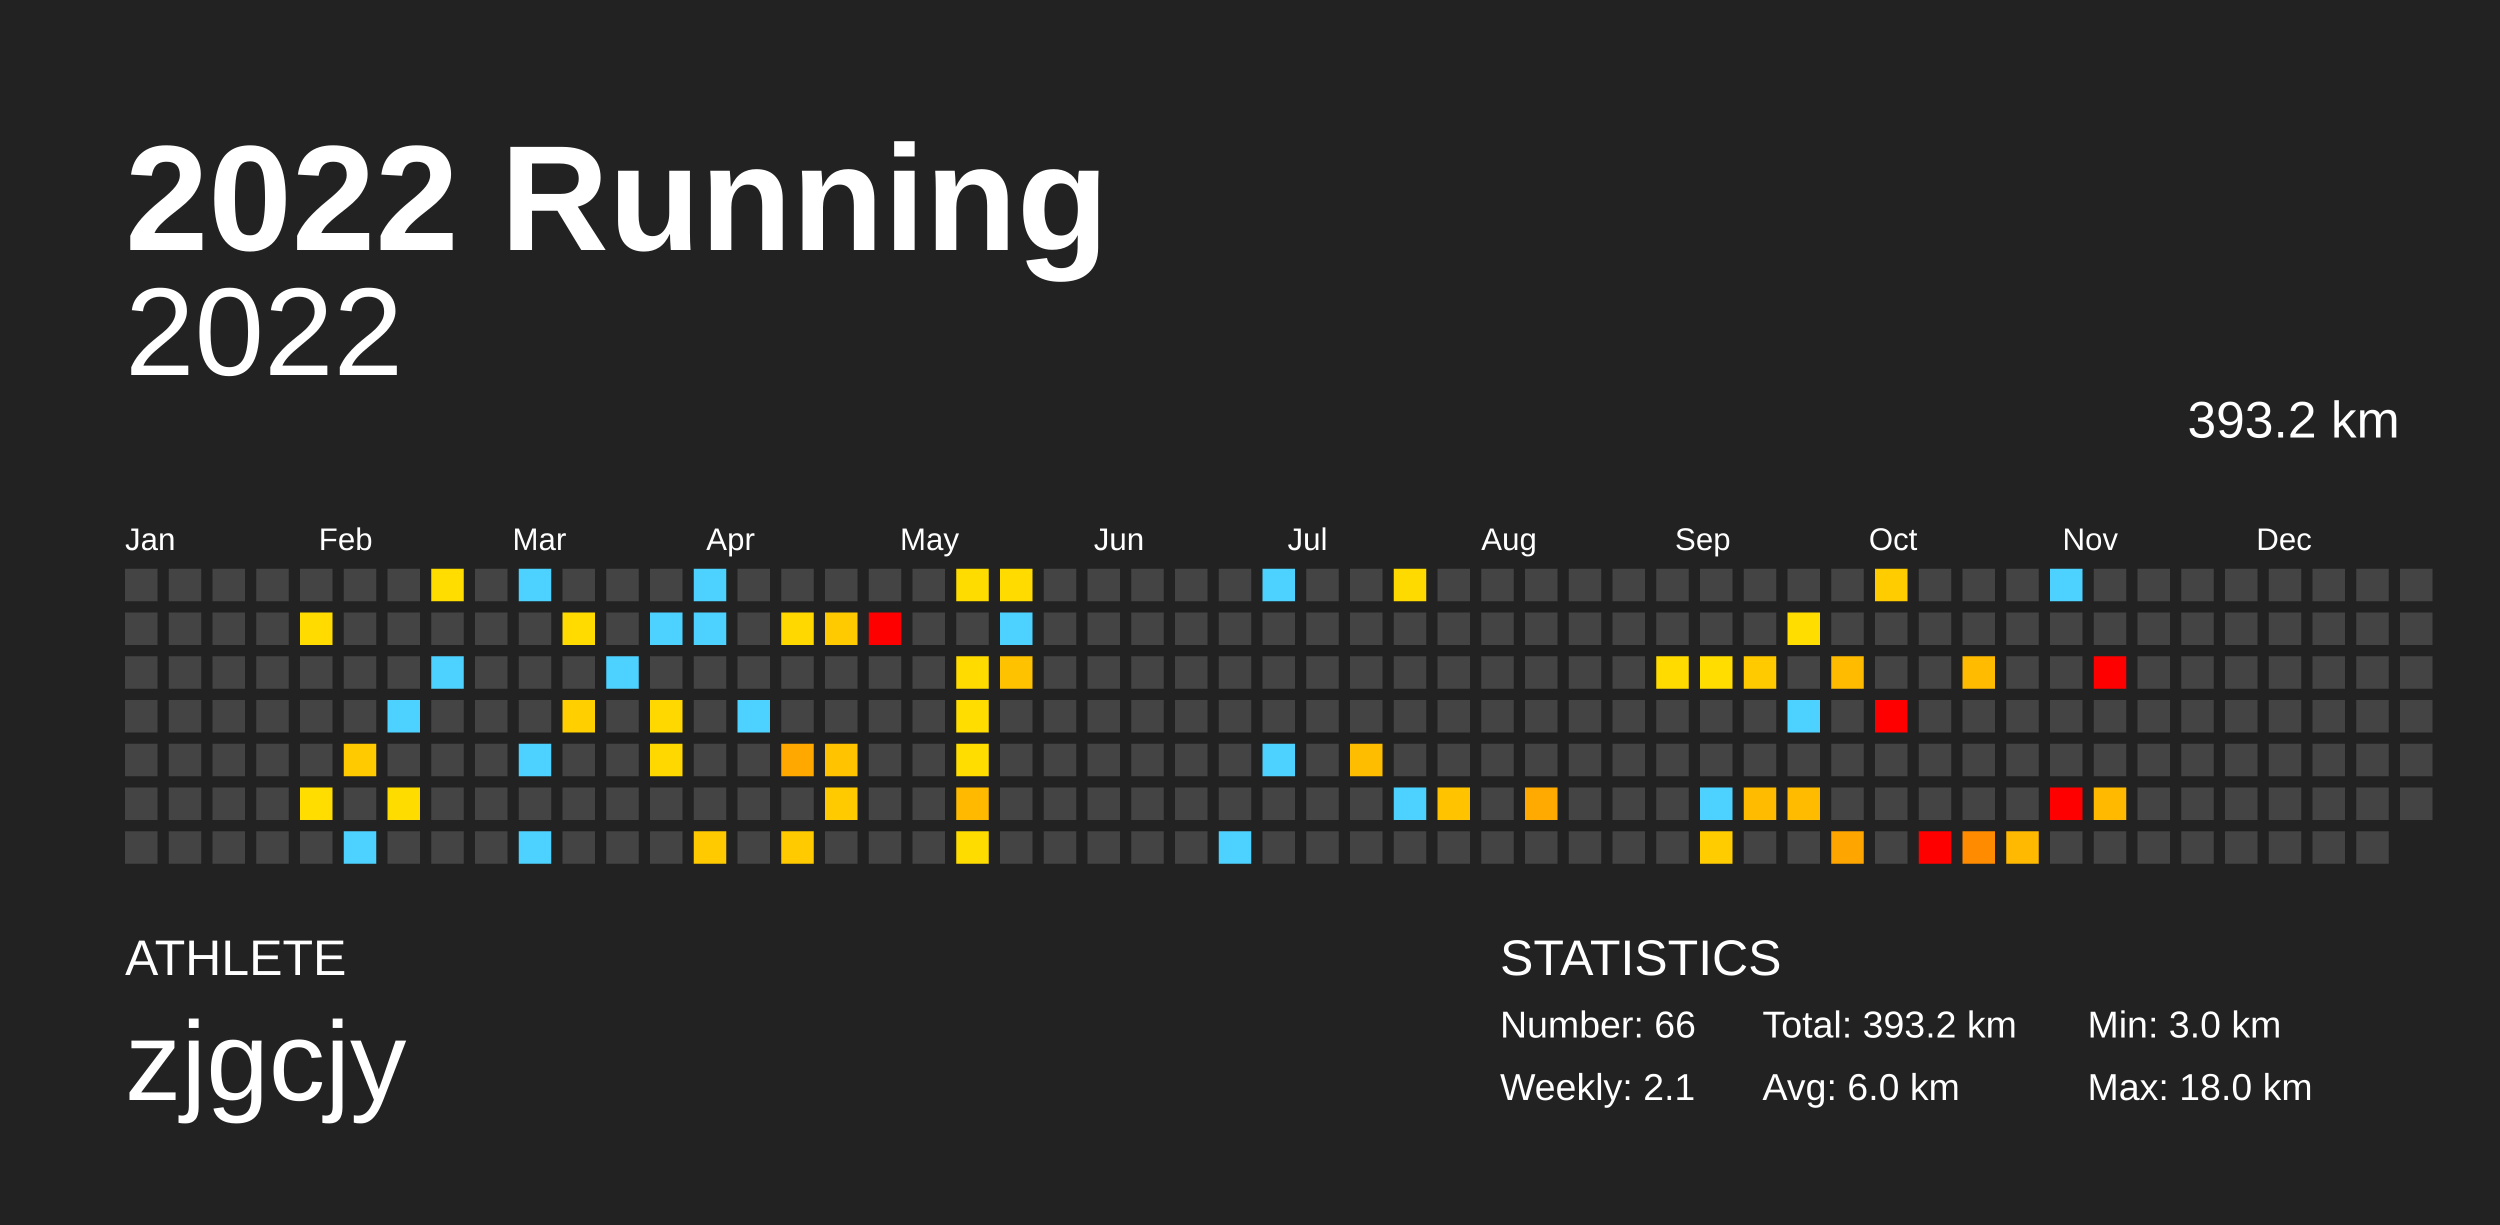
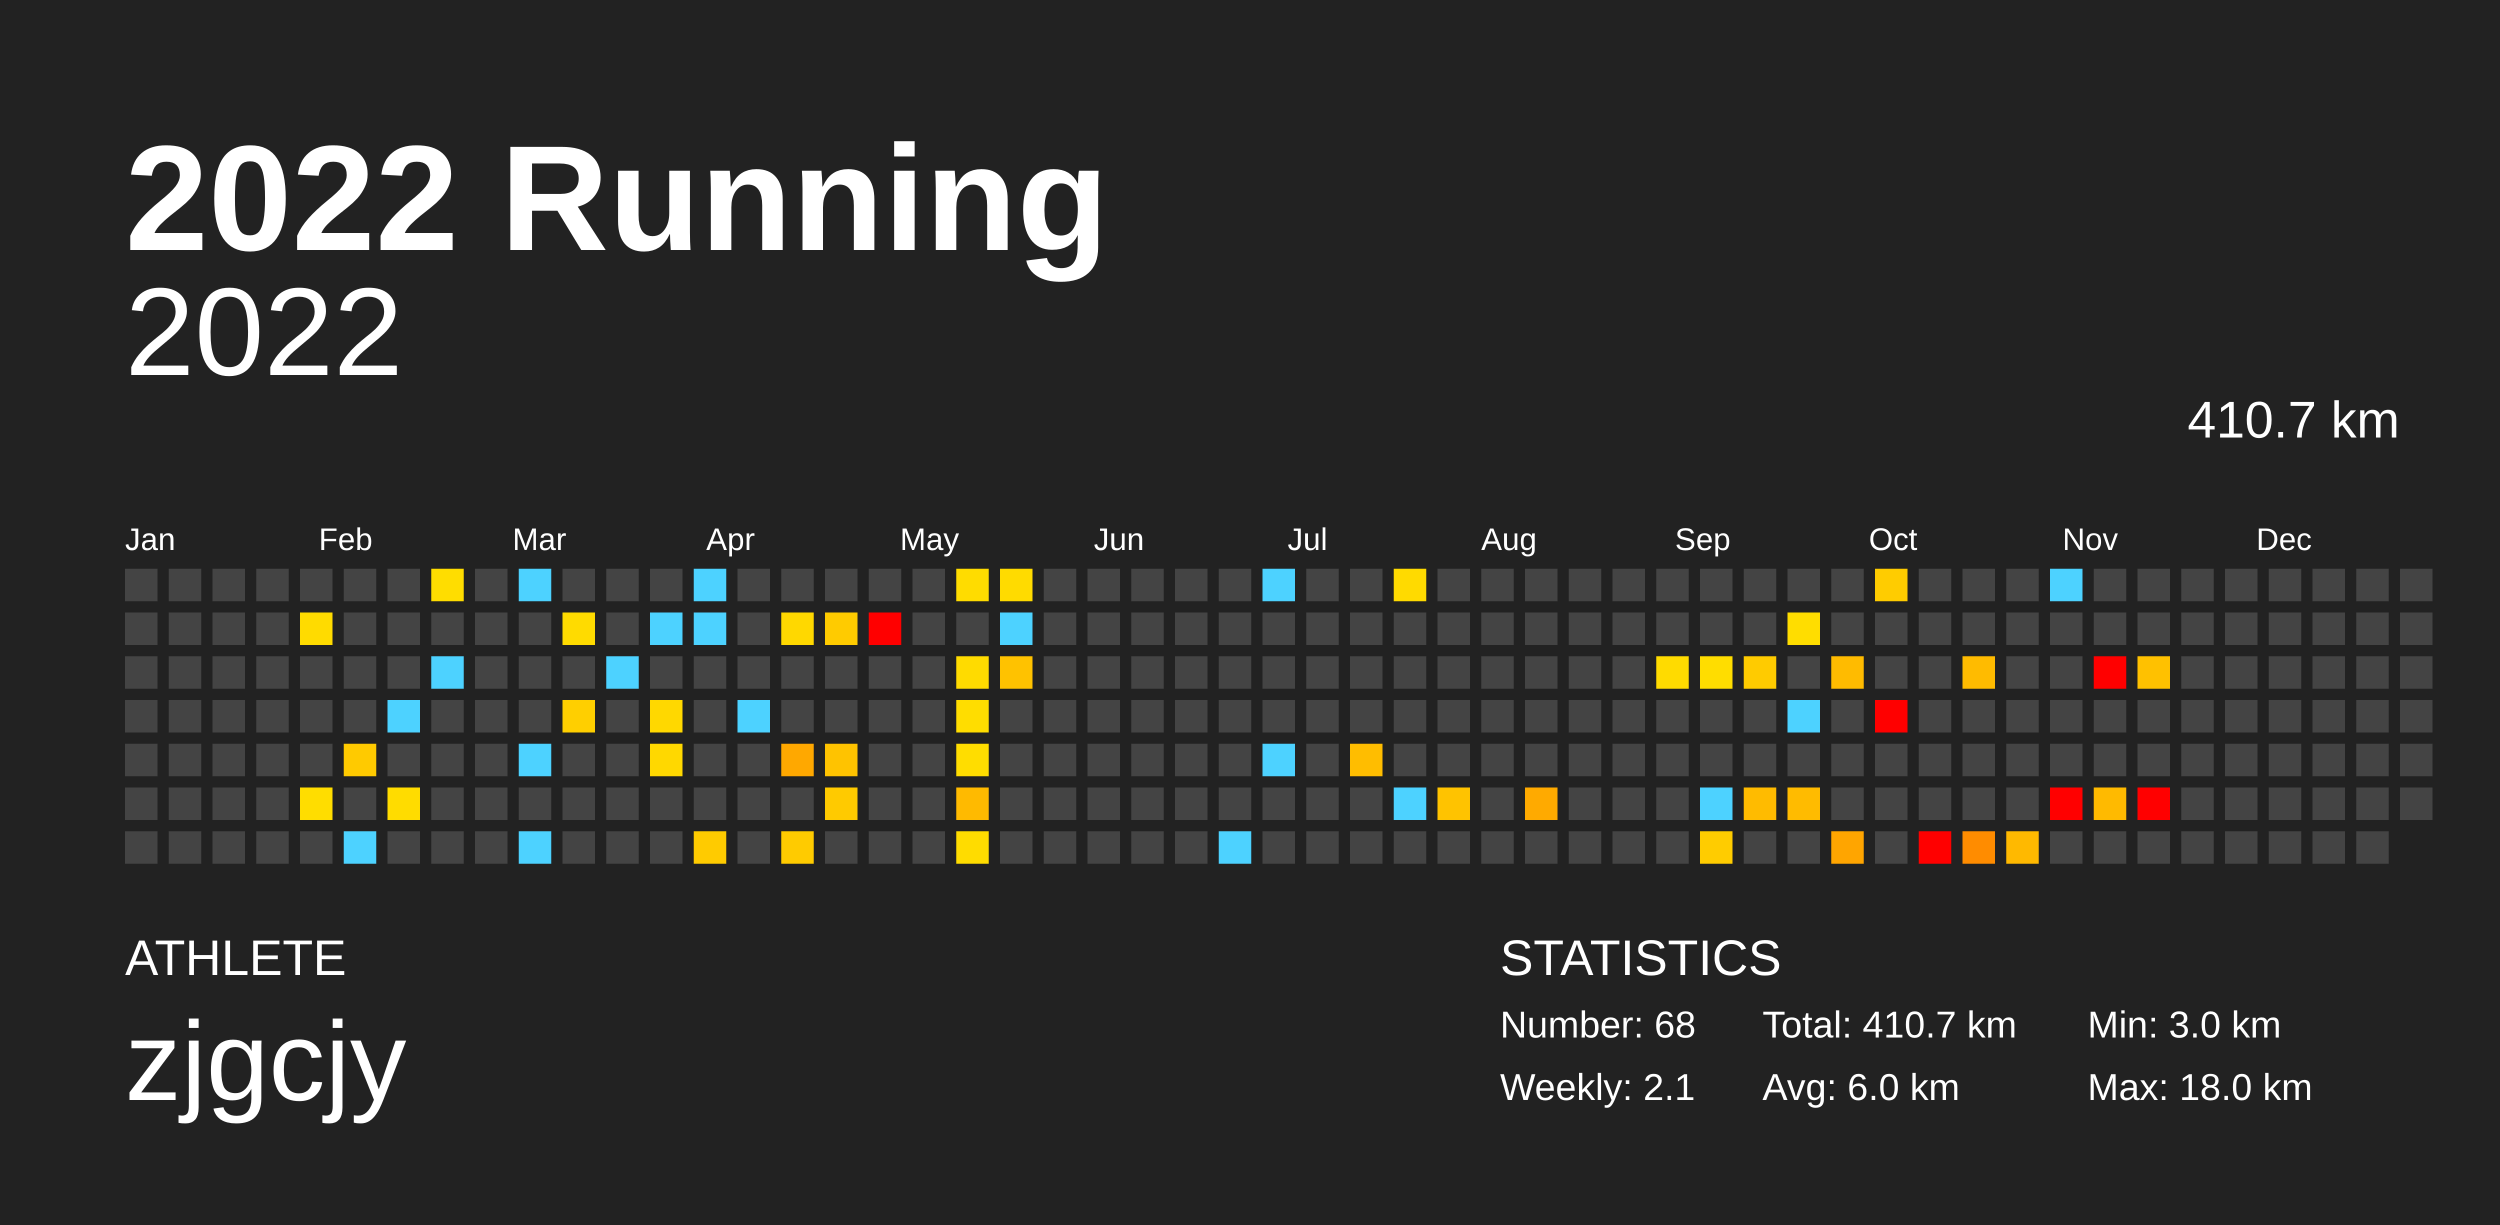
<svg xmlns="http://www.w3.org/2000/svg" baseProfile="full" height="98mm" version="1.1" viewBox="0,0,200,98" width="200mm">
  <defs />
  <rect fill="#222222" height="98" width="200" x="0" y="0" />
  <text fill="#FFFFFF" style="font-size:12px; font-family:Arial; font-weight:bold;" x="10" y="20">2022 Running</text>
  <text fill="#FFFFFF" style="font-size:4px; font-family:Arial" x="10" y="78">ATHLETE</text>
  <text fill="#FFFFFF" style="font-size:9px; font-family:Arial" x="10" y="88">zjgcjy</text>
  <text fill="#FFFFFF" style="font-size:4px; font-family:Arial" x="120" y="78">STATISTICS</text>
-   <text fill="#FFFFFF" style="font-size:3px; font-family:Arial" x="120" y="83">Number: 66</text>
+   <text fill="#FFFFFF" style="font-size:3px; font-family:Arial" x="120" y="83">Number: 68</text>
  <text fill="#FFFFFF" style="font-size:3px; font-family:Arial" x="120" y="88">Weekly: 2.1</text>
-   <text fill="#FFFFFF" style="font-size:3px; font-family:Arial" x="141" y="83">Total: 393.2 km</text>
+   <text fill="#FFFFFF" style="font-size:3px; font-family:Arial" x="141" y="83">Total: 410.7 km</text>
  <text fill="#FFFFFF" style="font-size:3px; font-family:Arial" x="141" y="88">Avg: 6.0 km</text>
  <text fill="#FFFFFF" style="font-size:3px; font-family:Arial" x="167" y="83">Min: 3.0 km</text>
  <text fill="#FFFFFF" style="font-size:3px; font-family:Arial" x="167" y="88">Max: 18.0 km</text>
  <text alignment-baseline="hanging" fill="#FFFFFF" style="font-size:10.0px; font-family:Arial;" x="10" y="30">2022</text>
-   <text alignment-baseline="hanging" fill="#FFFFFF" style="font-size:4.125px; font-family:Arial;" x="175" y="35">393.2 km</text>
+   <text alignment-baseline="hanging" fill="#FFFFFF" style="font-size:4.125px; font-family:Arial;" x="175" y="35">410.7 km</text>
  <text fill="#FFFFFF" style="font-size:2.5px; font-family:Arial" x="10.0" y="44">Jan</text>
  <text fill="#FFFFFF" style="font-size:2.5px; font-family:Arial" x="25.5" y="44">Feb</text>
  <text fill="#FFFFFF" style="font-size:2.5px; font-family:Arial" x="41.0" y="44">Mar</text>
  <text fill="#FFFFFF" style="font-size:2.5px; font-family:Arial" x="56.5" y="44">Apr</text>
  <text fill="#FFFFFF" style="font-size:2.5px; font-family:Arial" x="72.0" y="44">May</text>
  <text fill="#FFFFFF" style="font-size:2.5px; font-family:Arial" x="87.5" y="44">Jun</text>
  <text fill="#FFFFFF" style="font-size:2.5px; font-family:Arial" x="103.0" y="44">Jul</text>
  <text fill="#FFFFFF" style="font-size:2.5px; font-family:Arial" x="118.5" y="44">Aug</text>
  <text fill="#FFFFFF" style="font-size:2.5px; font-family:Arial" x="134.0" y="44">Sep</text>
  <text fill="#FFFFFF" style="font-size:2.5px; font-family:Arial" x="149.5" y="44">Oct</text>
  <text fill="#FFFFFF" style="font-size:2.5px; font-family:Arial" x="165.0" y="44">Nov</text>
  <text fill="#FFFFFF" style="font-size:2.5px; font-family:Arial" x="180.5" y="44">Dec</text>
  <rect fill="#444444" height="2.6" width="2.6" x="10.0" y="45.5" />
  <rect fill="#444444" height="2.6" width="2.6" x="10.0" y="49.0" />
  <rect fill="#444444" height="2.6" width="2.6" x="10.0" y="52.5" />
  <rect fill="#444444" height="2.6" width="2.6" x="10.0" y="56.0" />
  <rect fill="#444444" height="2.6" width="2.6" x="10.0" y="59.5" />
  <rect fill="#444444" height="2.6" width="2.6" x="10.0" y="63.0" />
  <rect fill="#444444" height="2.6" width="2.6" x="10.0" y="66.5" />
  <rect fill="#444444" height="2.6" width="2.6" x="13.5" y="45.5" />
  <rect fill="#444444" height="2.6" width="2.6" x="13.5" y="49.0" />
  <rect fill="#444444" height="2.6" width="2.6" x="13.5" y="52.5" />
  <rect fill="#444444" height="2.6" width="2.6" x="13.5" y="56.0" />
  <rect fill="#444444" height="2.6" width="2.6" x="13.5" y="59.5" />
  <rect fill="#444444" height="2.6" width="2.6" x="13.5" y="63.0" />
  <rect fill="#444444" height="2.6" width="2.6" x="13.5" y="66.5" />
  <rect fill="#444444" height="2.6" width="2.6" x="17.0" y="45.5" />
  <rect fill="#444444" height="2.6" width="2.6" x="17.0" y="49.0" />
  <rect fill="#444444" height="2.6" width="2.6" x="17.0" y="52.5" />
  <rect fill="#444444" height="2.6" width="2.6" x="17.0" y="56.0" />
  <rect fill="#444444" height="2.6" width="2.6" x="17.0" y="59.5" />
  <rect fill="#444444" height="2.6" width="2.6" x="17.0" y="63.0" />
  <rect fill="#444444" height="2.6" width="2.6" x="17.0" y="66.5" />
  <rect fill="#444444" height="2.6" width="2.6" x="20.5" y="45.5" />
  <rect fill="#444444" height="2.6" width="2.6" x="20.5" y="49.0" />
  <rect fill="#444444" height="2.6" width="2.6" x="20.5" y="52.5" />
  <rect fill="#444444" height="2.6" width="2.6" x="20.5" y="56.0" />
  <rect fill="#444444" height="2.6" width="2.6" x="20.5" y="59.5" />
  <rect fill="#444444" height="2.6" width="2.6" x="20.5" y="63.0" />
  <rect fill="#444444" height="2.6" width="2.6" x="20.5" y="66.5" />
  <rect fill="#444444" height="2.6" width="2.6" x="24.0" y="45.5" />
  <rect fill="#ffdb00" height="2.6" width="2.6" x="24.0" y="49.0" />
  <rect fill="#444444" height="2.6" width="2.6" x="24.0" y="52.5" />
  <rect fill="#444444" height="2.6" width="2.6" x="24.0" y="56.0" />
  <rect fill="#444444" height="2.6" width="2.6" x="24.0" y="59.5" />
  <rect fill="#ffdd00" height="2.6" width="2.6" x="24.0" y="63.0" />
  <rect fill="#444444" height="2.6" width="2.6" x="24.0" y="66.5" />
  <rect fill="#444444" height="2.6" width="2.6" x="27.5" y="45.5" />
  <rect fill="#444444" height="2.6" width="2.6" x="27.5" y="49.0" />
  <rect fill="#444444" height="2.6" width="2.6" x="27.5" y="52.5" />
  <rect fill="#444444" height="2.6" width="2.6" x="27.5" y="56.0" />
  <rect fill="#ffca00" height="2.6" width="2.6" x="27.5" y="59.5" />
  <rect fill="#444444" height="2.6" width="2.6" x="27.5" y="63.0" />
  <rect fill="#4dd2ff" height="2.6" width="2.6" x="27.5" y="66.5" />
  <rect fill="#444444" height="2.6" width="2.6" x="31.0" y="45.5" />
  <rect fill="#444444" height="2.6" width="2.6" x="31.0" y="49.0" />
  <rect fill="#444444" height="2.6" width="2.6" x="31.0" y="52.5" />
  <rect fill="#4dd2ff" height="2.6" width="2.6" x="31.0" y="56.0" />
  <rect fill="#444444" height="2.6" width="2.6" x="31.0" y="59.5" />
  <rect fill="#ffdc00" height="2.6" width="2.6" x="31.0" y="63.0" />
  <rect fill="#444444" height="2.6" width="2.6" x="31.0" y="66.5" />
  <rect fill="#ffdd00" height="2.6" width="2.6" x="34.5" y="45.5" />
  <rect fill="#444444" height="2.6" width="2.6" x="34.5" y="49.0" />
  <rect fill="#4dd2ff" height="2.6" width="2.6" x="34.5" y="52.5" />
  <rect fill="#444444" height="2.6" width="2.6" x="34.5" y="56.0" />
  <rect fill="#444444" height="2.6" width="2.6" x="34.5" y="59.5" />
  <rect fill="#444444" height="2.6" width="2.6" x="34.5" y="63.0" />
  <rect fill="#444444" height="2.6" width="2.6" x="34.5" y="66.5" />
  <rect fill="#444444" height="2.6" width="2.6" x="38.0" y="45.5" />
  <rect fill="#444444" height="2.6" width="2.6" x="38.0" y="49.0" />
  <rect fill="#444444" height="2.6" width="2.6" x="38.0" y="52.5" />
  <rect fill="#444444" height="2.6" width="2.6" x="38.0" y="56.0" />
  <rect fill="#444444" height="2.6" width="2.6" x="38.0" y="59.5" />
  <rect fill="#444444" height="2.6" width="2.6" x="38.0" y="63.0" />
  <rect fill="#444444" height="2.6" width="2.6" x="38.0" y="66.5" />
  <rect fill="#4dd2ff" height="2.6" width="2.6" x="41.5" y="45.5" />
  <rect fill="#444444" height="2.6" width="2.6" x="41.5" y="49.0" />
  <rect fill="#444444" height="2.6" width="2.6" x="41.5" y="52.5" />
  <rect fill="#444444" height="2.6" width="2.6" x="41.5" y="56.0" />
  <rect fill="#4dd2ff" height="2.6" width="2.6" x="41.5" y="59.5" />
  <rect fill="#444444" height="2.6" width="2.6" x="41.5" y="63.0" />
  <rect fill="#4dd2ff" height="2.6" width="2.6" x="41.5" y="66.5" />
  <rect fill="#444444" height="2.6" width="2.6" x="45.0" y="45.5" />
  <rect fill="#ffdb00" height="2.6" width="2.6" x="45.0" y="49.0" />
  <rect fill="#444444" height="2.6" width="2.6" x="45.0" y="52.5" />
  <rect fill="#ffcf00" height="2.6" width="2.6" x="45.0" y="56.0" />
  <rect fill="#444444" height="2.6" width="2.6" x="45.0" y="59.5" />
  <rect fill="#444444" height="2.6" width="2.6" x="45.0" y="63.0" />
  <rect fill="#444444" height="2.6" width="2.6" x="45.0" y="66.5" />
  <rect fill="#444444" height="2.6" width="2.6" x="48.5" y="45.5" />
  <rect fill="#444444" height="2.6" width="2.6" x="48.5" y="49.0" />
  <rect fill="#4dd2ff" height="2.6" width="2.6" x="48.5" y="52.5" />
  <rect fill="#444444" height="2.6" width="2.6" x="48.5" y="56.0" />
  <rect fill="#444444" height="2.6" width="2.6" x="48.5" y="59.5" />
  <rect fill="#444444" height="2.6" width="2.6" x="48.5" y="63.0" />
  <rect fill="#444444" height="2.6" width="2.6" x="48.5" y="66.5" />
  <rect fill="#444444" height="2.6" width="2.6" x="52.0" y="45.5" />
  <rect fill="#4dd2ff" height="2.6" width="2.6" x="52.0" y="49.0" />
  <rect fill="#444444" height="2.6" width="2.6" x="52.0" y="52.5" />
  <rect fill="#ffd800" height="2.6" width="2.6" x="52.0" y="56.0" />
  <rect fill="#ffd800" height="2.6" width="2.6" x="52.0" y="59.5" />
  <rect fill="#444444" height="2.6" width="2.6" x="52.0" y="63.0" />
  <rect fill="#444444" height="2.6" width="2.6" x="52.0" y="66.5" />
  <rect fill="#4dd2ff" height="2.6" width="2.6" x="55.5" y="45.5" />
  <rect fill="#4dd2ff" height="2.6" width="2.6" x="55.5" y="49.0" />
  <rect fill="#444444" height="2.6" width="2.6" x="55.5" y="52.5" />
  <rect fill="#444444" height="2.6" width="2.6" x="55.5" y="56.0" />
  <rect fill="#444444" height="2.6" width="2.6" x="55.5" y="59.5" />
  <rect fill="#444444" height="2.6" width="2.6" x="55.5" y="63.0" />
  <rect fill="#ffcb00" height="2.6" width="2.6" x="55.5" y="66.5" />
  <rect fill="#444444" height="2.6" width="2.6" x="59.0" y="45.5" />
  <rect fill="#444444" height="2.6" width="2.6" x="59.0" y="49.0" />
  <rect fill="#444444" height="2.6" width="2.6" x="59.0" y="52.5" />
  <rect fill="#4dd2ff" height="2.6" width="2.6" x="59.0" y="56.0" />
  <rect fill="#444444" height="2.6" width="2.6" x="59.0" y="59.5" />
  <rect fill="#444444" height="2.6" width="2.6" x="59.0" y="63.0" />
  <rect fill="#444444" height="2.6" width="2.6" x="59.0" y="66.5" />
  <rect fill="#444444" height="2.6" width="2.6" x="62.5" y="45.5" />
  <rect fill="#ffd800" height="2.6" width="2.6" x="62.5" y="49.0" />
  <rect fill="#444444" height="2.6" width="2.6" x="62.5" y="52.5" />
  <rect fill="#444444" height="2.6" width="2.6" x="62.5" y="56.0" />
  <rect fill="#ffa800" height="2.6" width="2.6" x="62.5" y="59.5" />
  <rect fill="#444444" height="2.6" width="2.6" x="62.5" y="63.0" />
  <rect fill="#ffcb00" height="2.6" width="2.6" x="62.5" y="66.5" />
  <rect fill="#444444" height="2.6" width="2.6" x="66.0" y="45.5" />
  <rect fill="#ffcb00" height="2.6" width="2.6" x="66.0" y="49.0" />
  <rect fill="#444444" height="2.6" width="2.6" x="66.0" y="52.5" />
  <rect fill="#444444" height="2.6" width="2.6" x="66.0" y="56.0" />
  <rect fill="#ffc300" height="2.6" width="2.6" x="66.0" y="59.5" />
  <rect fill="#ffca00" height="2.6" width="2.6" x="66.0" y="63.0" />
  <rect fill="#444444" height="2.6" width="2.6" x="66.0" y="66.5" />
  <rect fill="#444444" height="2.6" width="2.6" x="69.5" y="45.5" />
  <rect fill="red" height="2.6" width="2.6" x="69.5" y="49.0" />
  <rect fill="#444444" height="2.6" width="2.6" x="69.5" y="52.5" />
  <rect fill="#444444" height="2.6" width="2.6" x="69.5" y="56.0" />
  <rect fill="#444444" height="2.6" width="2.6" x="69.5" y="59.5" />
  <rect fill="#444444" height="2.6" width="2.6" x="69.5" y="63.0" />
  <rect fill="#444444" height="2.6" width="2.6" x="69.5" y="66.5" />
  <rect fill="#444444" height="2.6" width="2.6" x="73.0" y="45.5" />
  <rect fill="#444444" height="2.6" width="2.6" x="73.0" y="49.0" />
  <rect fill="#444444" height="2.6" width="2.6" x="73.0" y="52.5" />
  <rect fill="#444444" height="2.6" width="2.6" x="73.0" y="56.0" />
  <rect fill="#444444" height="2.6" width="2.6" x="73.0" y="59.5" />
  <rect fill="#444444" height="2.6" width="2.6" x="73.0" y="63.0" />
  <rect fill="#444444" height="2.6" width="2.6" x="73.0" y="66.5" />
  <rect fill="#ffdc00" height="2.6" width="2.6" x="76.5" y="45.5" />
  <rect fill="#444444" height="2.6" width="2.6" x="76.5" y="49.0" />
  <rect fill="#ffdb00" height="2.6" width="2.6" x="76.5" y="52.5" />
  <rect fill="#ffdd00" height="2.6" width="2.6" x="76.5" y="56.0" />
  <rect fill="#ffdd00" height="2.6" width="2.6" x="76.5" y="59.5" />
  <rect fill="#ffba00" height="2.6" width="2.6" x="76.5" y="63.0" />
  <rect fill="#ffdc00" height="2.6" width="2.6" x="76.5" y="66.5" />
  <rect fill="#ffdb00" height="2.6" width="2.6" x="80.0" y="45.5" />
  <rect fill="#4dd2ff" height="2.6" width="2.6" x="80.0" y="49.0" />
  <rect fill="#ffc200" height="2.6" width="2.6" x="80.0" y="52.5" />
  <rect fill="#444444" height="2.6" width="2.6" x="80.0" y="56.0" />
  <rect fill="#444444" height="2.6" width="2.6" x="80.0" y="59.5" />
  <rect fill="#444444" height="2.6" width="2.6" x="80.0" y="63.0" />
  <rect fill="#444444" height="2.6" width="2.6" x="80.0" y="66.5" />
  <rect fill="#444444" height="2.6" width="2.6" x="83.5" y="45.5" />
  <rect fill="#444444" height="2.6" width="2.6" x="83.5" y="49.0" />
  <rect fill="#444444" height="2.6" width="2.6" x="83.5" y="52.5" />
  <rect fill="#444444" height="2.6" width="2.6" x="83.5" y="56.0" />
  <rect fill="#444444" height="2.6" width="2.6" x="83.5" y="59.5" />
  <rect fill="#444444" height="2.6" width="2.6" x="83.5" y="63.0" />
  <rect fill="#444444" height="2.6" width="2.6" x="83.5" y="66.5" />
  <rect fill="#444444" height="2.6" width="2.6" x="87.0" y="45.5" />
  <rect fill="#444444" height="2.6" width="2.6" x="87.0" y="49.0" />
  <rect fill="#444444" height="2.6" width="2.6" x="87.0" y="52.5" />
  <rect fill="#444444" height="2.6" width="2.6" x="87.0" y="56.0" />
  <rect fill="#444444" height="2.6" width="2.6" x="87.0" y="59.5" />
  <rect fill="#444444" height="2.6" width="2.6" x="87.0" y="63.0" />
  <rect fill="#444444" height="2.6" width="2.6" x="87.0" y="66.5" />
  <rect fill="#444444" height="2.6" width="2.6" x="90.5" y="45.5" />
  <rect fill="#444444" height="2.6" width="2.6" x="90.5" y="49.0" />
  <rect fill="#444444" height="2.6" width="2.6" x="90.5" y="52.5" />
  <rect fill="#444444" height="2.6" width="2.6" x="90.5" y="56.0" />
  <rect fill="#444444" height="2.6" width="2.6" x="90.5" y="59.5" />
  <rect fill="#444444" height="2.6" width="2.6" x="90.5" y="63.0" />
  <rect fill="#444444" height="2.6" width="2.6" x="90.5" y="66.5" />
  <rect fill="#444444" height="2.6" width="2.6" x="94.0" y="45.5" />
  <rect fill="#444444" height="2.6" width="2.6" x="94.0" y="49.0" />
  <rect fill="#444444" height="2.6" width="2.6" x="94.0" y="52.5" />
  <rect fill="#444444" height="2.6" width="2.6" x="94.0" y="56.0" />
  <rect fill="#444444" height="2.6" width="2.6" x="94.0" y="59.5" />
  <rect fill="#444444" height="2.6" width="2.6" x="94.0" y="63.0" />
  <rect fill="#444444" height="2.6" width="2.6" x="94.0" y="66.5" />
  <rect fill="#444444" height="2.6" width="2.6" x="97.5" y="45.5" />
  <rect fill="#444444" height="2.6" width="2.6" x="97.5" y="49.0" />
  <rect fill="#444444" height="2.6" width="2.6" x="97.5" y="52.5" />
  <rect fill="#444444" height="2.6" width="2.6" x="97.5" y="56.0" />
  <rect fill="#444444" height="2.6" width="2.6" x="97.5" y="59.5" />
  <rect fill="#444444" height="2.6" width="2.6" x="97.5" y="63.0" />
  <rect fill="#4dd2ff" height="2.6" width="2.6" x="97.5" y="66.5" />
  <rect fill="#4dd2ff" height="2.6" width="2.6" x="101.0" y="45.5" />
  <rect fill="#444444" height="2.6" width="2.6" x="101.0" y="49.0" />
  <rect fill="#444444" height="2.6" width="2.6" x="101.0" y="52.5" />
  <rect fill="#444444" height="2.6" width="2.6" x="101.0" y="56.0" />
  <rect fill="#4dd2ff" height="2.6" width="2.6" x="101.0" y="59.5" />
  <rect fill="#444444" height="2.6" width="2.6" x="101.0" y="63.0" />
  <rect fill="#444444" height="2.6" width="2.6" x="101.0" y="66.5" />
  <rect fill="#444444" height="2.6" width="2.6" x="104.5" y="45.5" />
  <rect fill="#444444" height="2.6" width="2.6" x="104.5" y="49.0" />
  <rect fill="#444444" height="2.6" width="2.6" x="104.5" y="52.5" />
  <rect fill="#444444" height="2.6" width="2.6" x="104.5" y="56.0" />
  <rect fill="#444444" height="2.6" width="2.6" x="104.5" y="59.5" />
  <rect fill="#444444" height="2.6" width="2.6" x="104.5" y="63.0" />
  <rect fill="#444444" height="2.6" width="2.6" x="104.5" y="66.5" />
  <rect fill="#444444" height="2.6" width="2.6" x="108.0" y="45.5" />
  <rect fill="#444444" height="2.6" width="2.6" x="108.0" y="49.0" />
  <rect fill="#444444" height="2.6" width="2.6" x="108.0" y="52.5" />
  <rect fill="#444444" height="2.6" width="2.6" x="108.0" y="56.0" />
  <rect fill="#ffbd00" height="2.6" width="2.6" x="108.0" y="59.5" />
  <rect fill="#444444" height="2.6" width="2.6" x="108.0" y="63.0" />
  <rect fill="#444444" height="2.6" width="2.6" x="108.0" y="66.5" />
  <rect fill="#ffda00" height="2.6" width="2.6" x="111.5" y="45.5" />
  <rect fill="#444444" height="2.6" width="2.6" x="111.5" y="49.0" />
  <rect fill="#444444" height="2.6" width="2.6" x="111.5" y="52.5" />
  <rect fill="#444444" height="2.6" width="2.6" x="111.5" y="56.0" />
  <rect fill="#444444" height="2.6" width="2.6" x="111.5" y="59.5" />
  <rect fill="#4dd2ff" height="2.6" width="2.6" x="111.5" y="63.0" />
  <rect fill="#444444" height="2.6" width="2.6" x="111.5" y="66.5" />
  <rect fill="#444444" height="2.6" width="2.6" x="115.0" y="45.5" />
  <rect fill="#444444" height="2.6" width="2.6" x="115.0" y="49.0" />
  <rect fill="#444444" height="2.6" width="2.6" x="115.0" y="52.5" />
  <rect fill="#444444" height="2.6" width="2.6" x="115.0" y="56.0" />
  <rect fill="#444444" height="2.6" width="2.6" x="115.0" y="59.5" />
  <rect fill="#ffc300" height="2.6" width="2.6" x="115.0" y="63.0" />
  <rect fill="#444444" height="2.6" width="2.6" x="115.0" y="66.5" />
  <rect fill="#444444" height="2.6" width="2.6" x="118.5" y="45.5" />
  <rect fill="#444444" height="2.6" width="2.6" x="118.5" y="49.0" />
  <rect fill="#444444" height="2.6" width="2.6" x="118.5" y="52.5" />
  <rect fill="#444444" height="2.6" width="2.6" x="118.5" y="56.0" />
  <rect fill="#444444" height="2.6" width="2.6" x="118.5" y="59.5" />
  <rect fill="#444444" height="2.6" width="2.6" x="118.5" y="63.0" />
  <rect fill="#444444" height="2.6" width="2.6" x="118.5" y="66.5" />
  <rect fill="#444444" height="2.6" width="2.6" x="122.0" y="45.5" />
  <rect fill="#444444" height="2.6" width="2.6" x="122.0" y="49.0" />
  <rect fill="#444444" height="2.6" width="2.6" x="122.0" y="52.5" />
  <rect fill="#444444" height="2.6" width="2.6" x="122.0" y="56.0" />
  <rect fill="#444444" height="2.6" width="2.6" x="122.0" y="59.5" />
  <rect fill="#ffaa00" height="2.6" width="2.6" x="122.0" y="63.0" />
  <rect fill="#444444" height="2.6" width="2.6" x="122.0" y="66.5" />
  <rect fill="#444444" height="2.6" width="2.6" x="125.5" y="45.5" />
  <rect fill="#444444" height="2.6" width="2.6" x="125.5" y="49.0" />
  <rect fill="#444444" height="2.6" width="2.6" x="125.5" y="52.5" />
  <rect fill="#444444" height="2.6" width="2.6" x="125.5" y="56.0" />
  <rect fill="#444444" height="2.6" width="2.6" x="125.5" y="59.5" />
  <rect fill="#444444" height="2.6" width="2.6" x="125.5" y="63.0" />
  <rect fill="#444444" height="2.6" width="2.6" x="125.5" y="66.5" />
  <rect fill="#444444" height="2.6" width="2.6" x="129.0" y="45.5" />
  <rect fill="#444444" height="2.6" width="2.6" x="129.0" y="49.0" />
  <rect fill="#444444" height="2.6" width="2.6" x="129.0" y="52.5" />
  <rect fill="#444444" height="2.6" width="2.6" x="129.0" y="56.0" />
  <rect fill="#444444" height="2.6" width="2.6" x="129.0" y="59.5" />
  <rect fill="#444444" height="2.6" width="2.6" x="129.0" y="63.0" />
  <rect fill="#444444" height="2.6" width="2.6" x="129.0" y="66.5" />
  <rect fill="#444444" height="2.6" width="2.6" x="132.5" y="45.5" />
  <rect fill="#444444" height="2.6" width="2.6" x="132.5" y="49.0" />
  <rect fill="#ffdb00" height="2.6" width="2.6" x="132.5" y="52.5" />
  <rect fill="#444444" height="2.6" width="2.6" x="132.5" y="56.0" />
  <rect fill="#444444" height="2.6" width="2.6" x="132.5" y="59.5" />
  <rect fill="#444444" height="2.6" width="2.6" x="132.5" y="63.0" />
  <rect fill="#444444" height="2.6" width="2.6" x="132.5" y="66.5" />
  <rect fill="#444444" height="2.6" width="2.6" x="136.0" y="45.5" />
  <rect fill="#444444" height="2.6" width="2.6" x="136.0" y="49.0" />
  <rect fill="#ffdd00" height="2.6" width="2.6" x="136.0" y="52.5" />
  <rect fill="#444444" height="2.6" width="2.6" x="136.0" y="56.0" />
  <rect fill="#444444" height="2.6" width="2.6" x="136.0" y="59.5" />
  <rect fill="#4dd2ff" height="2.6" width="2.6" x="136.0" y="63.0" />
  <rect fill="#ffcc00" height="2.6" width="2.6" x="136.0" y="66.5" />
  <rect fill="#444444" height="2.6" width="2.6" x="139.5" y="45.5" />
  <rect fill="#444444" height="2.6" width="2.6" x="139.5" y="49.0" />
  <rect fill="#ffcb00" height="2.6" width="2.6" x="139.5" y="52.5" />
  <rect fill="#444444" height="2.6" width="2.6" x="139.5" y="56.0" />
  <rect fill="#444444" height="2.6" width="2.6" x="139.5" y="59.5" />
  <rect fill="#ffbb00" height="2.6" width="2.6" x="139.5" y="63.0" />
  <rect fill="#444444" height="2.6" width="2.6" x="139.5" y="66.5" />
  <rect fill="#444444" height="2.6" width="2.6" x="143.0" y="45.5" />
  <rect fill="#ffdd00" height="2.6" width="2.6" x="143.0" y="49.0" />
  <rect fill="#444444" height="2.6" width="2.6" x="143.0" y="52.5" />
  <rect fill="#4dd2ff" height="2.6" width="2.6" x="143.0" y="56.0" />
  <rect fill="#444444" height="2.6" width="2.6" x="143.0" y="59.5" />
  <rect fill="#ffbb00" height="2.6" width="2.6" x="143.0" y="63.0" />
  <rect fill="#444444" height="2.6" width="2.6" x="143.0" y="66.5" />
  <rect fill="#444444" height="2.6" width="2.6" x="146.5" y="45.5" />
  <rect fill="#444444" height="2.6" width="2.6" x="146.5" y="49.0" />
  <rect fill="#ffbb00" height="2.6" width="2.6" x="146.5" y="52.5" />
  <rect fill="#444444" height="2.6" width="2.6" x="146.5" y="56.0" />
  <rect fill="#444444" height="2.6" width="2.6" x="146.5" y="59.5" />
  <rect fill="#444444" height="2.6" width="2.6" x="146.5" y="63.0" />
  <rect fill="#ffa500" height="2.6" width="2.6" x="146.5" y="66.5" />
  <rect fill="#ffcc00" height="2.6" width="2.6" x="150.0" y="45.5" />
  <rect fill="#444444" height="2.6" width="2.6" x="150.0" y="49.0" />
  <rect fill="#444444" height="2.6" width="2.6" x="150.0" y="52.5" />
  <rect fill="red" height="2.6" width="2.6" x="150.0" y="56.0" />
  <rect fill="#444444" height="2.6" width="2.6" x="150.0" y="59.5" />
  <rect fill="#444444" height="2.6" width="2.6" x="150.0" y="63.0" />
  <rect fill="#444444" height="2.6" width="2.6" x="150.0" y="66.5" />
  <rect fill="#444444" height="2.6" width="2.6" x="153.5" y="45.5" />
  <rect fill="#444444" height="2.6" width="2.6" x="153.5" y="49.0" />
  <rect fill="#444444" height="2.6" width="2.6" x="153.5" y="52.5" />
  <rect fill="#444444" height="2.6" width="2.6" x="153.5" y="56.0" />
  <rect fill="#444444" height="2.6" width="2.6" x="153.5" y="59.5" />
  <rect fill="#444444" height="2.6" width="2.6" x="153.5" y="63.0" />
  <rect fill="red" height="2.6" width="2.6" x="153.5" y="66.5" />
  <rect fill="#444444" height="2.6" width="2.6" x="157.0" y="45.5" />
  <rect fill="#444444" height="2.6" width="2.6" x="157.0" y="49.0" />
  <rect fill="#ffbb00" height="2.6" width="2.6" x="157.0" y="52.5" />
  <rect fill="#444444" height="2.6" width="2.6" x="157.0" y="56.0" />
  <rect fill="#444444" height="2.6" width="2.6" x="157.0" y="59.5" />
  <rect fill="#444444" height="2.6" width="2.6" x="157.0" y="63.0" />
  <rect fill="#ff8c00" height="2.6" width="2.6" x="157.0" y="66.5" />
  <rect fill="#444444" height="2.6" width="2.6" x="160.5" y="45.5" />
  <rect fill="#444444" height="2.6" width="2.6" x="160.5" y="49.0" />
  <rect fill="#444444" height="2.6" width="2.6" x="160.5" y="52.5" />
  <rect fill="#444444" height="2.6" width="2.6" x="160.5" y="56.0" />
  <rect fill="#444444" height="2.6" width="2.6" x="160.5" y="59.5" />
  <rect fill="#444444" height="2.6" width="2.6" x="160.5" y="63.0" />
  <rect fill="#ffb900" height="2.6" width="2.6" x="160.5" y="66.5" />
  <rect fill="#4dd2ff" height="2.6" width="2.6" x="164.0" y="45.5" />
  <rect fill="#444444" height="2.6" width="2.6" x="164.0" y="49.0" />
  <rect fill="#444444" height="2.6" width="2.6" x="164.0" y="52.5" />
  <rect fill="#444444" height="2.6" width="2.6" x="164.0" y="56.0" />
  <rect fill="#444444" height="2.6" width="2.6" x="164.0" y="59.5" />
  <rect fill="red" height="2.6" width="2.6" x="164.0" y="63.0" />
  <rect fill="#444444" height="2.6" width="2.6" x="164.0" y="66.5" />
  <rect fill="#444444" height="2.6" width="2.6" x="167.5" y="45.5" />
  <rect fill="#444444" height="2.6" width="2.6" x="167.5" y="49.0" />
  <rect fill="red" height="2.6" width="2.6" x="167.5" y="52.5" />
  <rect fill="#444444" height="2.6" width="2.6" x="167.5" y="56.0" />
  <rect fill="#444444" height="2.6" width="2.6" x="167.5" y="59.5" />
  <rect fill="#ffba00" height="2.6" width="2.6" x="167.5" y="63.0" />
  <rect fill="#444444" height="2.6" width="2.6" x="167.5" y="66.5" />
  <rect fill="#444444" height="2.6" width="2.6" x="171.0" y="45.5" />
  <rect fill="#444444" height="2.6" width="2.6" x="171.0" y="49.0" />
-   <rect fill="#444444" height="2.6" width="2.6" x="171.0" y="52.5" />
+   <rect fill="#ffc100" height="2.6" width="2.6" x="171.0" y="52.5" />
  <rect fill="#444444" height="2.6" width="2.6" x="171.0" y="56.0" />
  <rect fill="#444444" height="2.6" width="2.6" x="171.0" y="59.5" />
-   <rect fill="#444444" height="2.6" width="2.6" x="171.0" y="63.0" />
+   <rect fill="red" height="2.6" width="2.6" x="171.0" y="63.0" />
  <rect fill="#444444" height="2.6" width="2.6" x="171.0" y="66.5" />
  <rect fill="#444444" height="2.6" width="2.6" x="174.5" y="45.5" />
  <rect fill="#444444" height="2.6" width="2.6" x="174.5" y="49.0" />
  <rect fill="#444444" height="2.6" width="2.6" x="174.5" y="52.5" />
  <rect fill="#444444" height="2.6" width="2.6" x="174.5" y="56.0" />
  <rect fill="#444444" height="2.6" width="2.6" x="174.5" y="59.5" />
  <rect fill="#444444" height="2.6" width="2.6" x="174.5" y="63.0" />
  <rect fill="#444444" height="2.6" width="2.6" x="174.5" y="66.5" />
  <rect fill="#444444" height="2.6" width="2.6" x="178.0" y="45.5" />
  <rect fill="#444444" height="2.6" width="2.6" x="178.0" y="49.0" />
  <rect fill="#444444" height="2.6" width="2.6" x="178.0" y="52.5" />
  <rect fill="#444444" height="2.6" width="2.6" x="178.0" y="56.0" />
  <rect fill="#444444" height="2.6" width="2.6" x="178.0" y="59.5" />
  <rect fill="#444444" height="2.6" width="2.6" x="178.0" y="63.0" />
  <rect fill="#444444" height="2.6" width="2.6" x="178.0" y="66.5" />
  <rect fill="#444444" height="2.6" width="2.6" x="181.5" y="45.5" />
  <rect fill="#444444" height="2.6" width="2.6" x="181.5" y="49.0" />
  <rect fill="#444444" height="2.6" width="2.6" x="181.5" y="52.5" />
  <rect fill="#444444" height="2.6" width="2.6" x="181.5" y="56.0" />
  <rect fill="#444444" height="2.6" width="2.6" x="181.5" y="59.5" />
  <rect fill="#444444" height="2.6" width="2.6" x="181.5" y="63.0" />
  <rect fill="#444444" height="2.6" width="2.6" x="181.5" y="66.5" />
  <rect fill="#444444" height="2.6" width="2.6" x="185.0" y="45.5" />
  <rect fill="#444444" height="2.6" width="2.6" x="185.0" y="49.0" />
  <rect fill="#444444" height="2.6" width="2.6" x="185.0" y="52.5" />
  <rect fill="#444444" height="2.6" width="2.6" x="185.0" y="56.0" />
  <rect fill="#444444" height="2.6" width="2.6" x="185.0" y="59.5" />
  <rect fill="#444444" height="2.6" width="2.6" x="185.0" y="63.0" />
  <rect fill="#444444" height="2.6" width="2.6" x="185.0" y="66.5" />
  <rect fill="#444444" height="2.6" width="2.6" x="188.5" y="45.5" />
  <rect fill="#444444" height="2.6" width="2.6" x="188.5" y="49.0" />
  <rect fill="#444444" height="2.6" width="2.6" x="188.5" y="52.5" />
  <rect fill="#444444" height="2.6" width="2.6" x="188.5" y="56.0" />
  <rect fill="#444444" height="2.6" width="2.6" x="188.5" y="59.5" />
  <rect fill="#444444" height="2.6" width="2.6" x="188.5" y="63.0" />
  <rect fill="#444444" height="2.6" width="2.6" x="188.5" y="66.5" />
  <rect fill="#444444" height="2.6" width="2.6" x="192.0" y="45.5" />
  <rect fill="#444444" height="2.6" width="2.6" x="192.0" y="49.0" />
  <rect fill="#444444" height="2.6" width="2.6" x="192.0" y="52.5" />
  <rect fill="#444444" height="2.6" width="2.6" x="192.0" y="56.0" />
  <rect fill="#444444" height="2.6" width="2.6" x="192.0" y="59.5" />
  <rect fill="#444444" height="2.6" width="2.6" x="192.0" y="63.0" />
</svg>
